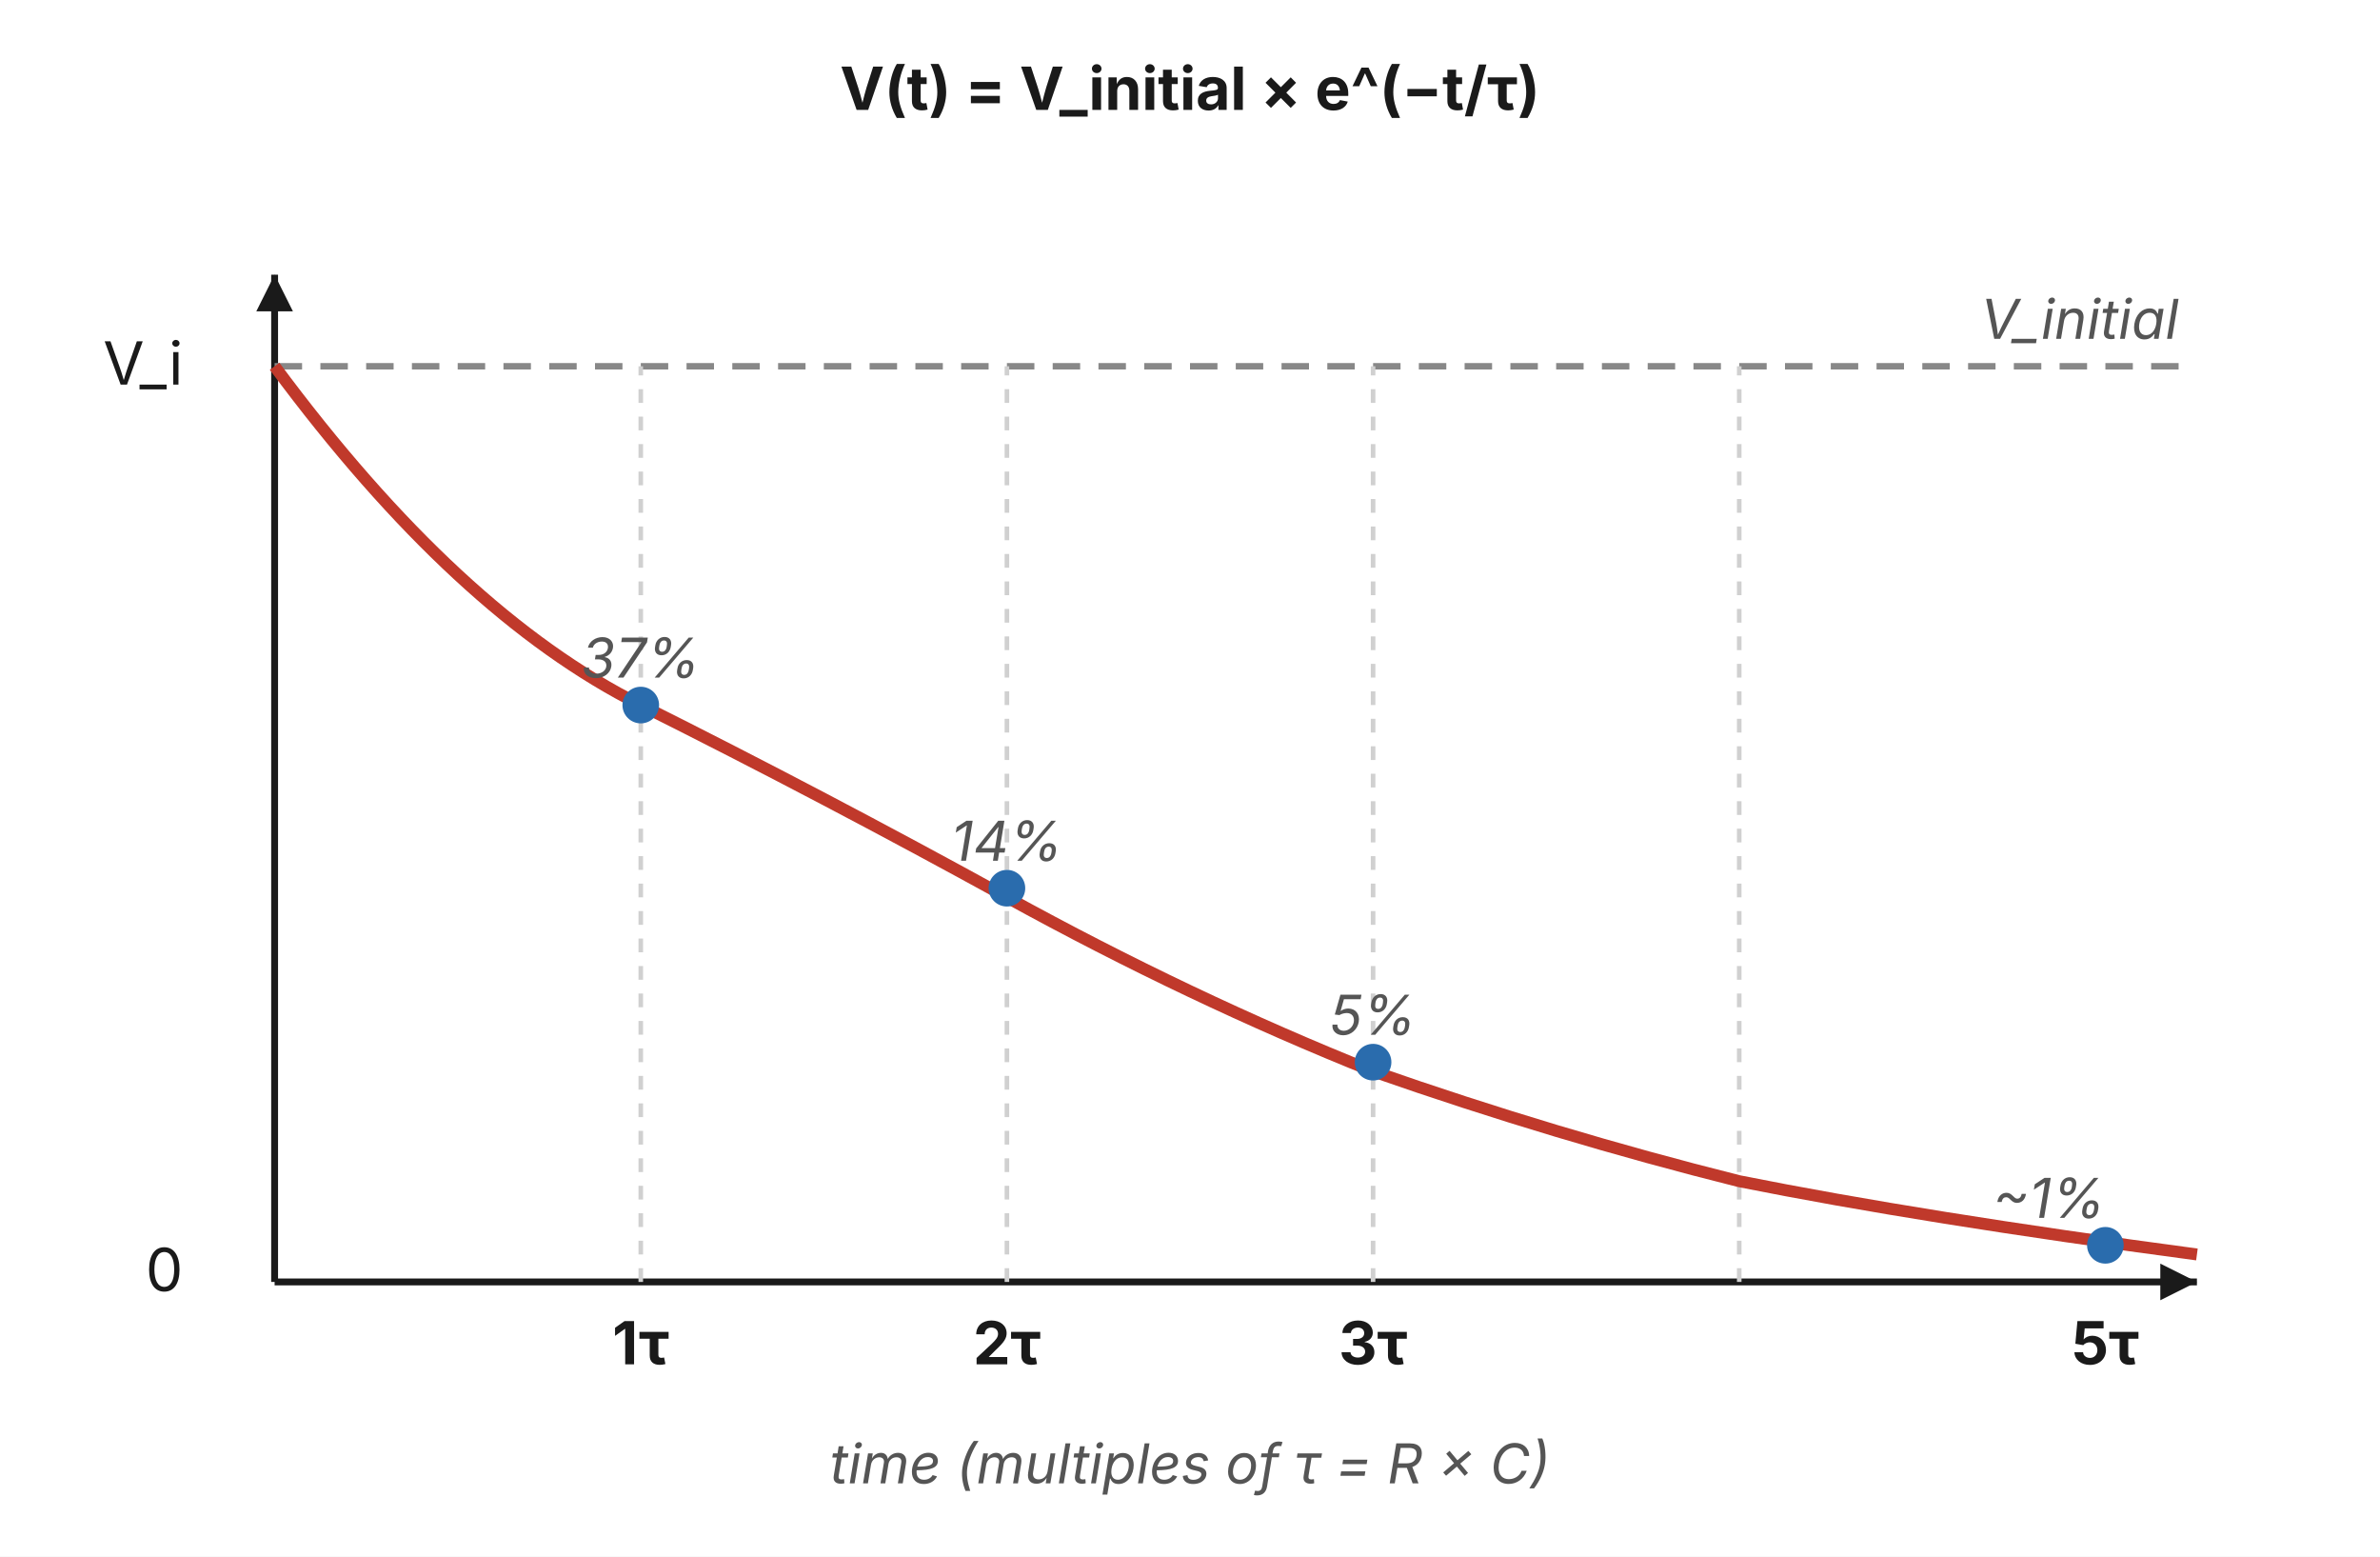
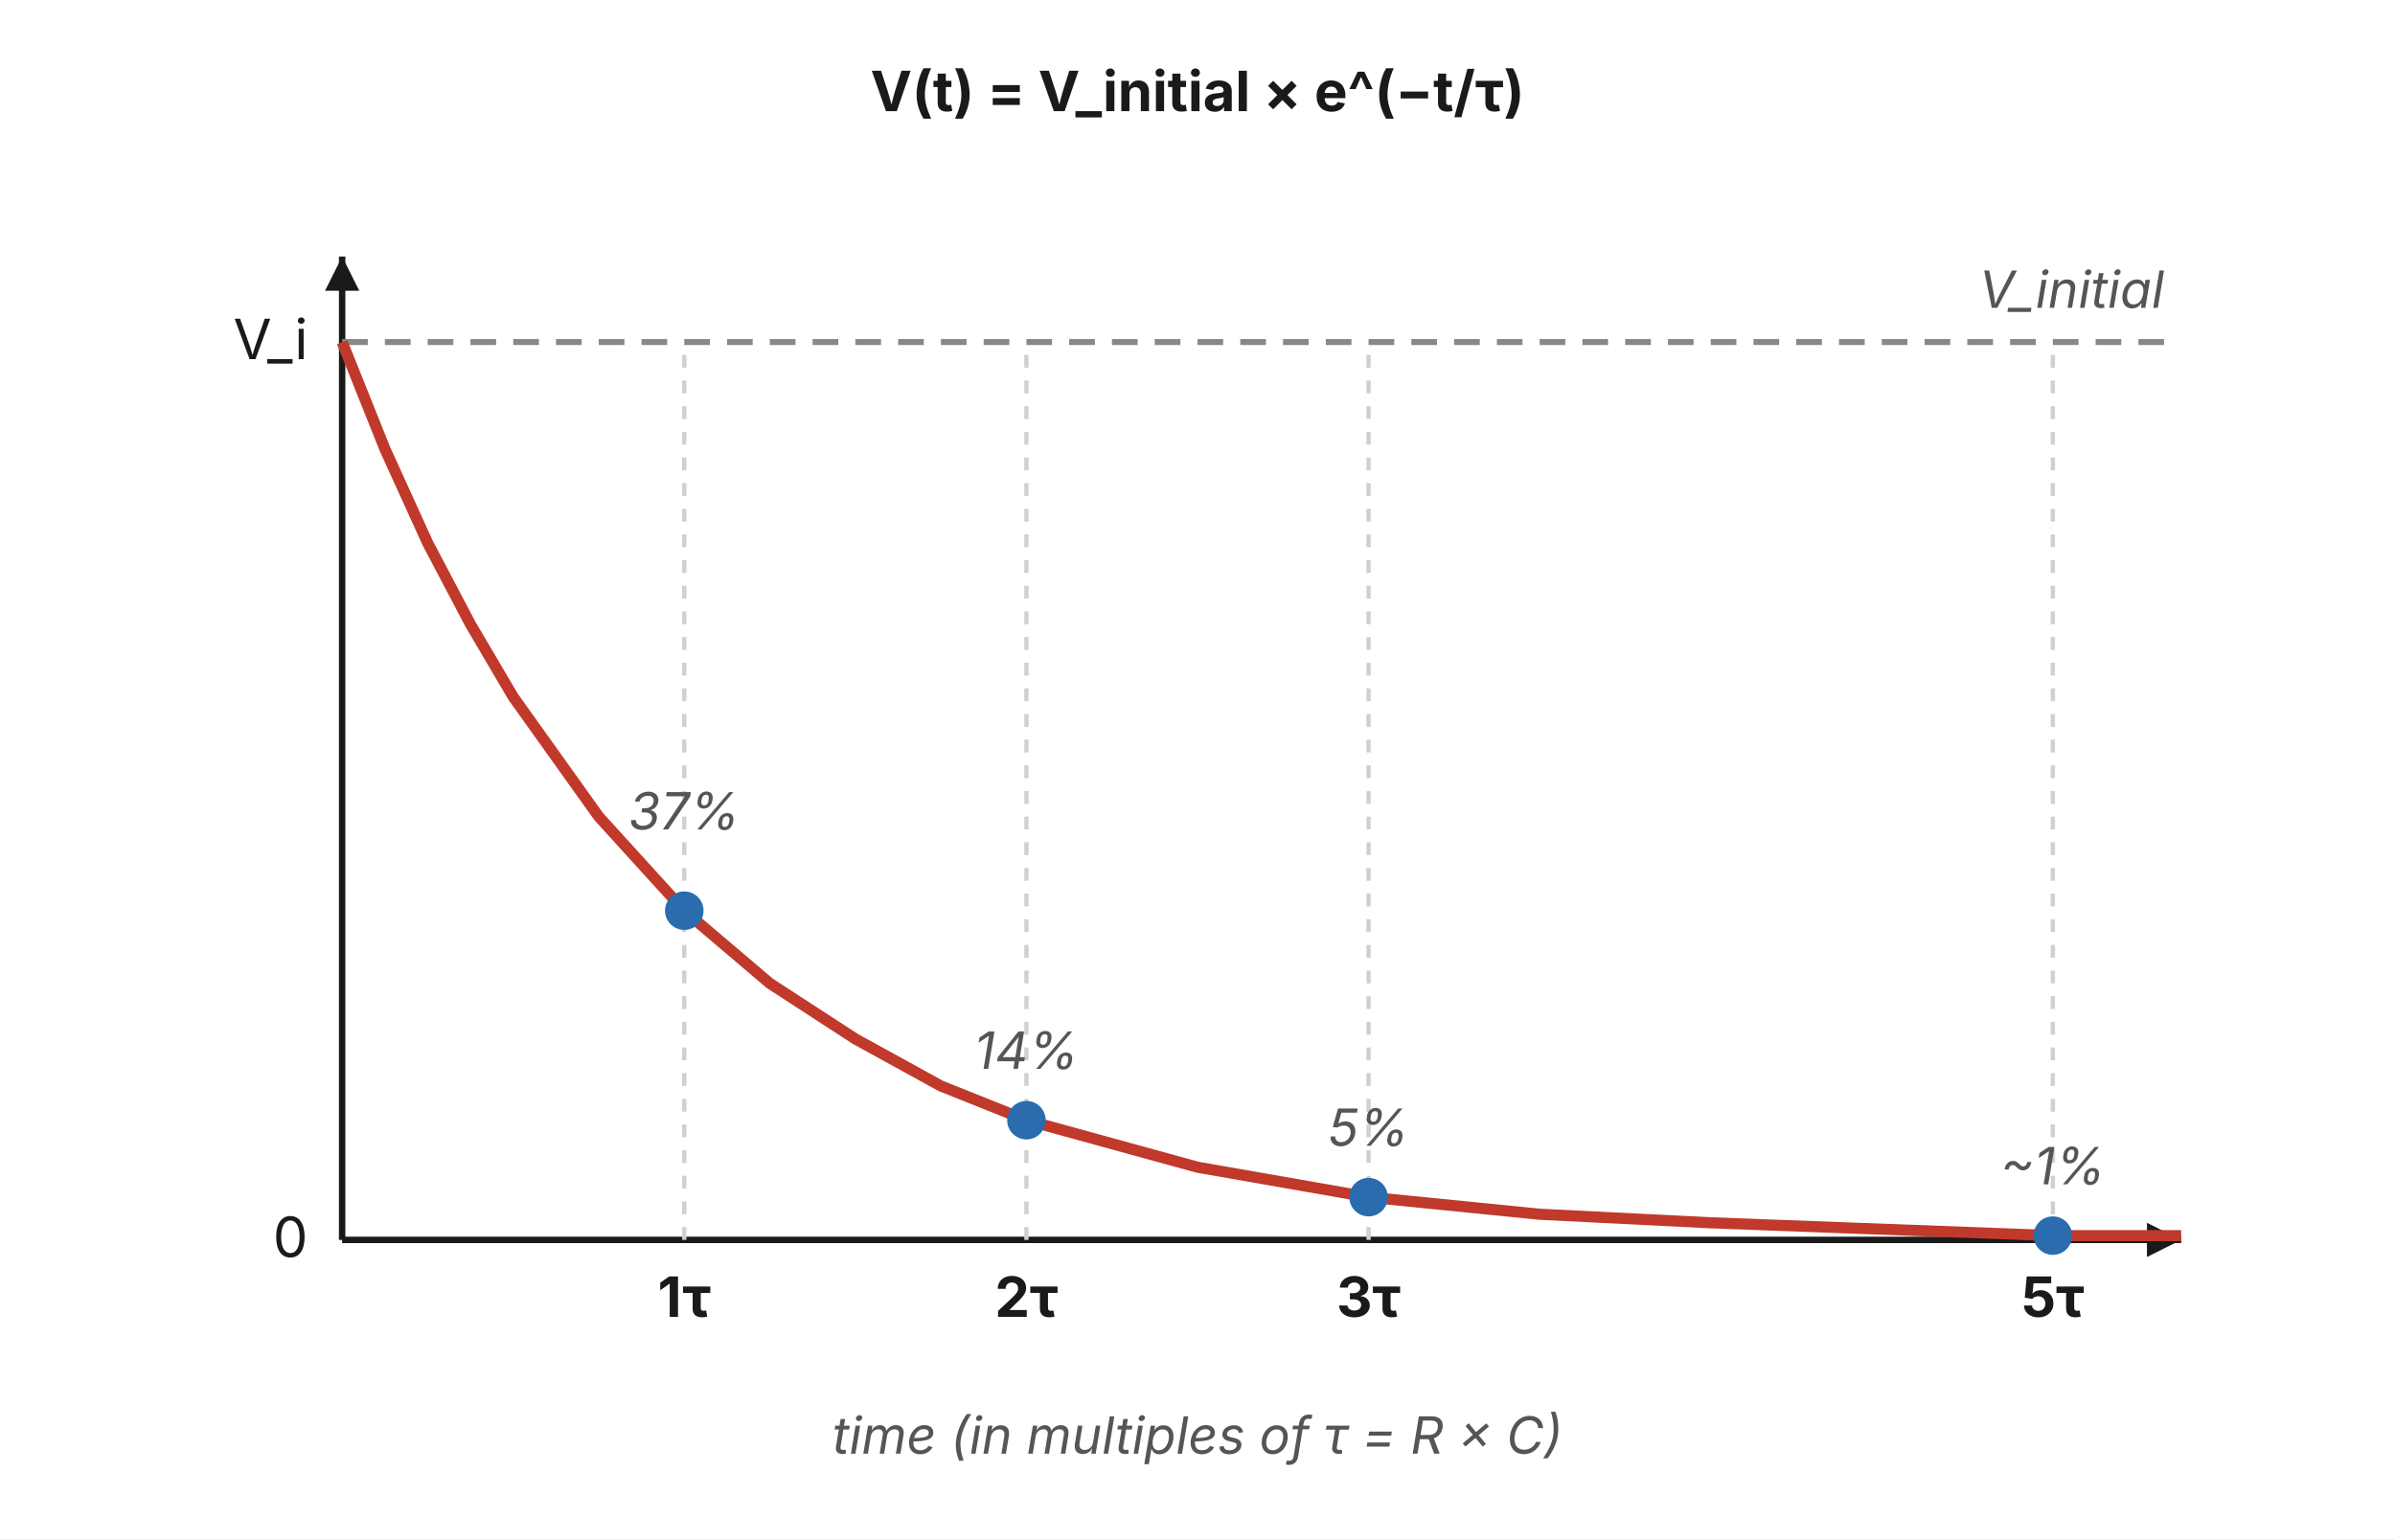
- <svg xmlns="http://www.w3.org/2000/svg" viewBox="0 0 520 340" font-family="Inter, system-ui, sans-serif">
+ <svg xmlns="http://www.w3.org/2000/svg" viewBox="0 0 560 360" font-family="Inter, system-ui, sans-serif">
  <style>
    .axis   { stroke: #1a1a1a; stroke-width: 1.5; fill: none; }
    .grid   { stroke: #d0d0d0; stroke-width: 1; fill: none; stroke-dasharray: 3 3; }
-     .curve  { stroke: #c0392b; stroke-width: 2.6; fill: none; }
+     .curve  { stroke: #c0392b; stroke-width: 2.6; fill: none; stroke-linejoin: round; }
    .marker { fill: #2a6cad; }
    .label  { font-size: 13px; fill: #1a1a1a; }
    .val    { font-size: 13px; font-weight: 700; fill: #1a1a1a; }
    .ann    { font-size: 12px; font-style: italic; fill: #555; }
    .vsup   { stroke: #888; stroke-width: 1.4; fill: none; stroke-dasharray: 6 4; }
  </style>
-   <rect width="520" height="340" fill="#ffffff" />
-   <text class="val" x="260" y="24" text-anchor="middle">V(t) = V_initial × e^(−t/τ)</text>
-   <line class="axis" x1="60" y1="280" x2="480" y2="280" />
-   <line class="axis" x1="60" y1="280" x2="60" y2="60" />
-   <polygon points="480,280 472,276 472,284" fill="#1a1a1a" />
-   <polygon points="60,60 56,68 64,68" fill="#1a1a1a" />
-   <line class="vsup" x1="60" y1="80" x2="480" y2="80" />
-   <text class="ann" x="476" y="74" text-anchor="end">V_initial</text>
-   <line class="grid" x1="140" y1="280" x2="140" y2="80" />
-   <line class="grid" x1="220" y1="280" x2="220" y2="80" />
-   <line class="grid" x1="300" y1="280" x2="300" y2="80" />
-   <line class="grid" x1="380" y1="280" x2="380" y2="80" />
-   <path class="curve" d="     M 60 80     Q 100 134 140 154     Q 180 174 220 196     Q 260 218 300 234     Q 340 248 380 258     Q 420 266 480 274   " />
-   <circle class="marker" cx="140" cy="154" r="4" />
-   <circle class="marker" cx="220" cy="194" r="4" />
-   <circle class="marker" cx="300" cy="232" r="4" />
-   <circle class="marker" cx="460" cy="272" r="4" />
-   <text class="val" x="140" y="298" text-anchor="middle">1τ</text>
-   <text class="val" x="220" y="298" text-anchor="middle">2τ</text>
-   <text class="val" x="300" y="298" text-anchor="middle">3τ</text>
-   <text class="val" x="460" y="298" text-anchor="middle">5τ</text>
-   <text class="ann" x="140" y="148" text-anchor="middle" fill="#2a6cad">37%</text>
-   <text class="ann" x="220" y="188" text-anchor="middle" fill="#2a6cad">14%</text>
-   <text class="ann" x="300" y="226" text-anchor="middle" fill="#2a6cad">5%</text>
-   <text class="ann" x="460" y="266" text-anchor="end" fill="#2a6cad">~1%</text>
-   <text class="label" x="40" y="282" text-anchor="end">0</text>
-   <text class="label" x="40" y="84" text-anchor="end">V_i</text>
-   <text class="ann" x="260" y="324" text-anchor="middle">time (multiples of τ = R × C)</text>
+   <rect width="560" height="360" fill="#ffffff" />
+   <text class="val" x="280" y="26" text-anchor="middle">V(t) = V_initial × e^(−t/τ)</text>
+   <line class="axis" x1="80" y1="290" x2="510" y2="290" />
+   <line class="axis" x1="80" y1="290" x2="80" y2="60" />
+   <polygon points="510,290 502,286 502,294" fill="#1a1a1a" />
+   <polygon points="80,60 76,68 84,68" fill="#1a1a1a" />
+   <line class="vsup" x1="80" y1="80" x2="510" y2="80" />
+   <text class="ann" x="506" y="72" text-anchor="end">V_initial</text>
+   <line class="grid" x1="160" y1="290" x2="160" y2="80" />
+   <line class="grid" x1="240" y1="290" x2="240" y2="80" />
+   <line class="grid" x1="320" y1="290" x2="320" y2="80" />
+   <line class="grid" x1="480" y1="290" x2="480" y2="80" />
+   <path class="curve" d="     M 80   80     L 90  105     L 100 127     L 110 146     L 120 163     L 140 191     L 160 213     L 180 230     L 200 243     L 220 254     L 240 262     L 280 273     L 320 280     L 360 284     L 400 286     L 480 289     L 510 289   " />
+   <circle class="marker" cx="160" cy="213" r="4.5" />
+   <circle class="marker" cx="240" cy="262" r="4.5" />
+   <circle class="marker" cx="320" cy="280" r="4.5" />
+   <circle class="marker" cx="480" cy="289" r="4.5" />
+   <text class="val" x="160" y="308" text-anchor="middle">1τ</text>
+   <text class="val" x="240" y="308" text-anchor="middle">2τ</text>
+   <text class="val" x="320" y="308" text-anchor="middle">3τ</text>
+   <text class="val" x="480" y="308" text-anchor="middle">5τ</text>
+   <text class="ann" x="160" y="194" text-anchor="middle" fill="#2a6cad">37%</text>
+   <text class="ann" x="240" y="250" text-anchor="middle" fill="#2a6cad">14%</text>
+   <text class="ann" x="320" y="268" text-anchor="middle" fill="#2a6cad">5%</text>
+   <text class="ann" x="480" y="277" text-anchor="middle" fill="#2a6cad">~1%</text>
+   <text class="label" x="72" y="294" text-anchor="end">0</text>
+   <text class="label" x="72" y="84" text-anchor="end">V_i</text>
+   <text class="ann" x="280" y="340" text-anchor="middle">time (in multiples of τ = R × C)</text>
</svg>
